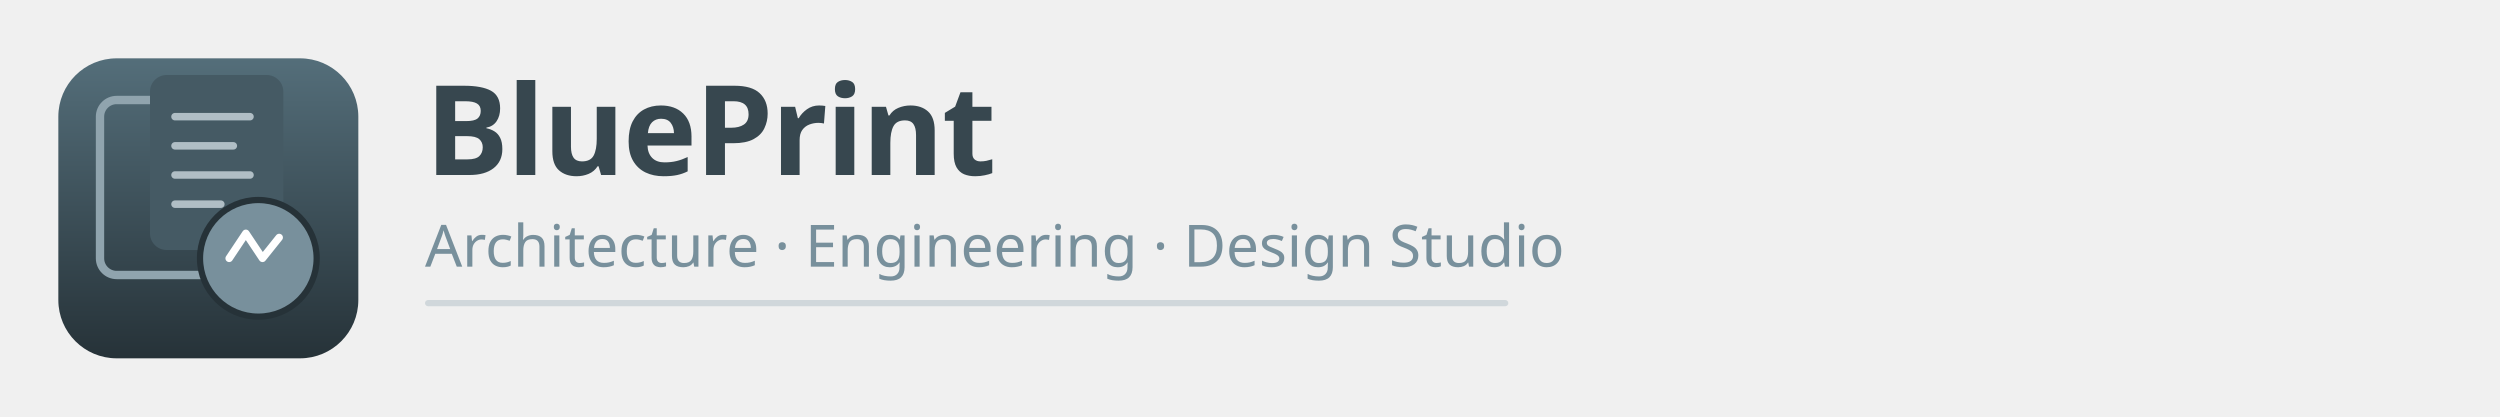
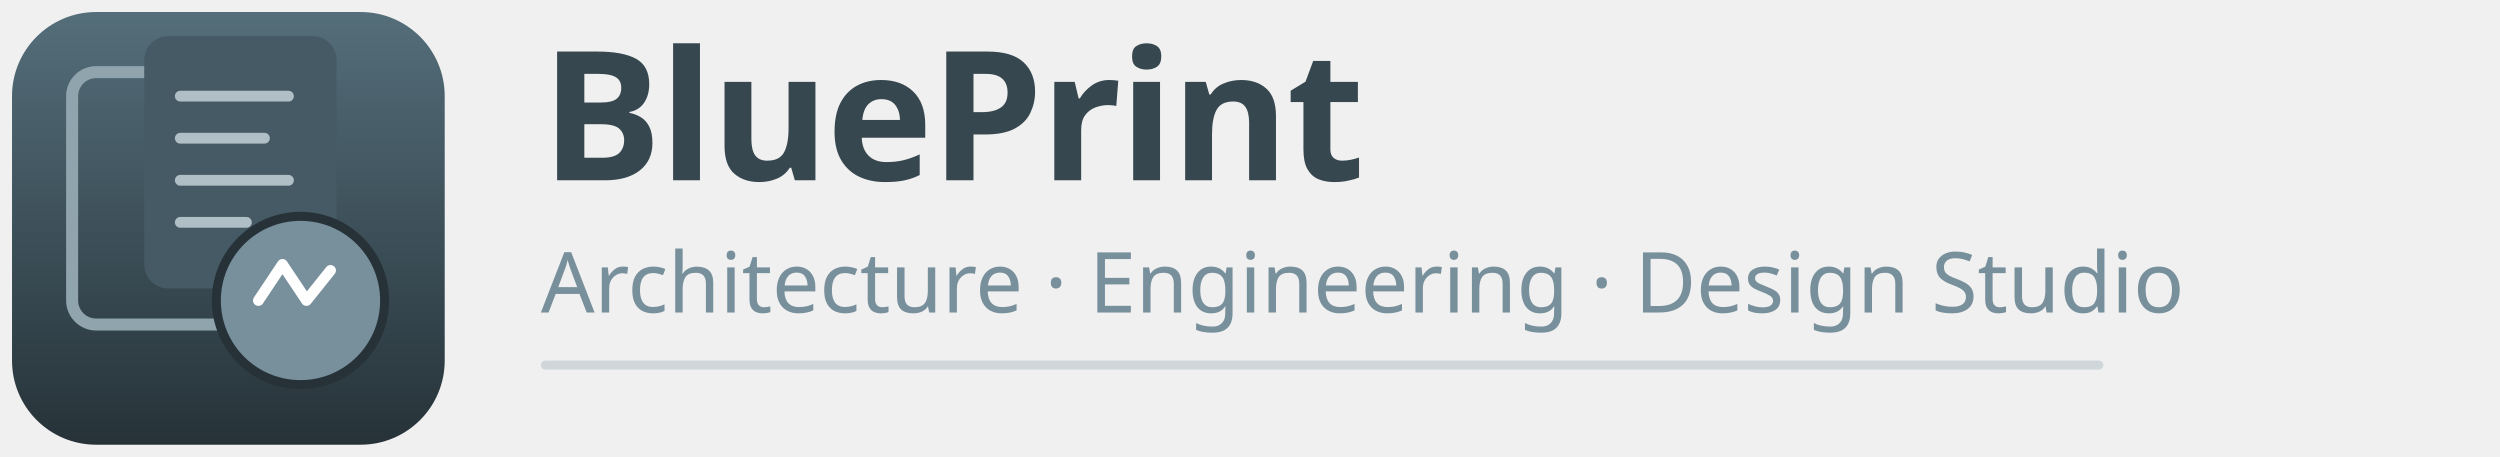
- <svg xmlns="http://www.w3.org/2000/svg" viewBox="0 0 600 100" width="1800" height="300">
+ <svg xmlns="http://www.w3.org/2000/svg" viewBox="12 12 416 76" width="1248" height="228">
  <defs>
    <linearGradient id="bmg" x1="0" y1="0" x2="0" y2="1">
      <stop offset="0%" stop-color="#546E7A" />
      <stop offset="100%" stop-color="#263238" />
    </linearGradient>
  </defs>
  <rect x="14" y="14" width="72" height="72" rx="14" fill="url(#bmg)" />
  <rect x="24" y="24" width="32" height="42" rx="4" fill="none" stroke="#90A4AE" stroke-width="2" />
  <rect x="36" y="18" width="32" height="42" rx="4" fill="#455A64" />
  <line x1="42" y1="28" x2="60" y2="28" stroke="#B0BEC5" stroke-width="1.8" stroke-linecap="round" />
  <line x1="42" y1="35" x2="56" y2="35" stroke="#B0BEC5" stroke-width="1.8" stroke-linecap="round" />
  <line x1="42" y1="42" x2="60" y2="42" stroke="#B0BEC5" stroke-width="1.8" stroke-linecap="round" />
  <line x1="42" y1="49" x2="53" y2="49" stroke="#B0BEC5" stroke-width="1.8" stroke-linecap="round" />
  <circle cx="62" cy="62" r="14" fill="#78909C" stroke="#263238" stroke-width="1.5" />
  <path d="M55 62 L59 56 L63 62 L67 57" fill="none" stroke="#fff" stroke-width="1.8" stroke-linecap="round" stroke-linejoin="round" />
  <text x="102" y="42" font-family="'Segoe UI',system-ui,sans-serif" font-weight="700" font-size="30" fill="#37474F" letter-spacing="-0.5">BluePrint</text>
  <text x="102" y="64" font-family="'Segoe UI',system-ui,sans-serif" font-weight="400" font-size="14" fill="#78909C">Architecture · Engineering · Design Studio</text>
  <rect x="102" y="72" width="260" height="1.5" rx="0.75" fill="#B0BEC5" opacity="0.5" />
</svg>
